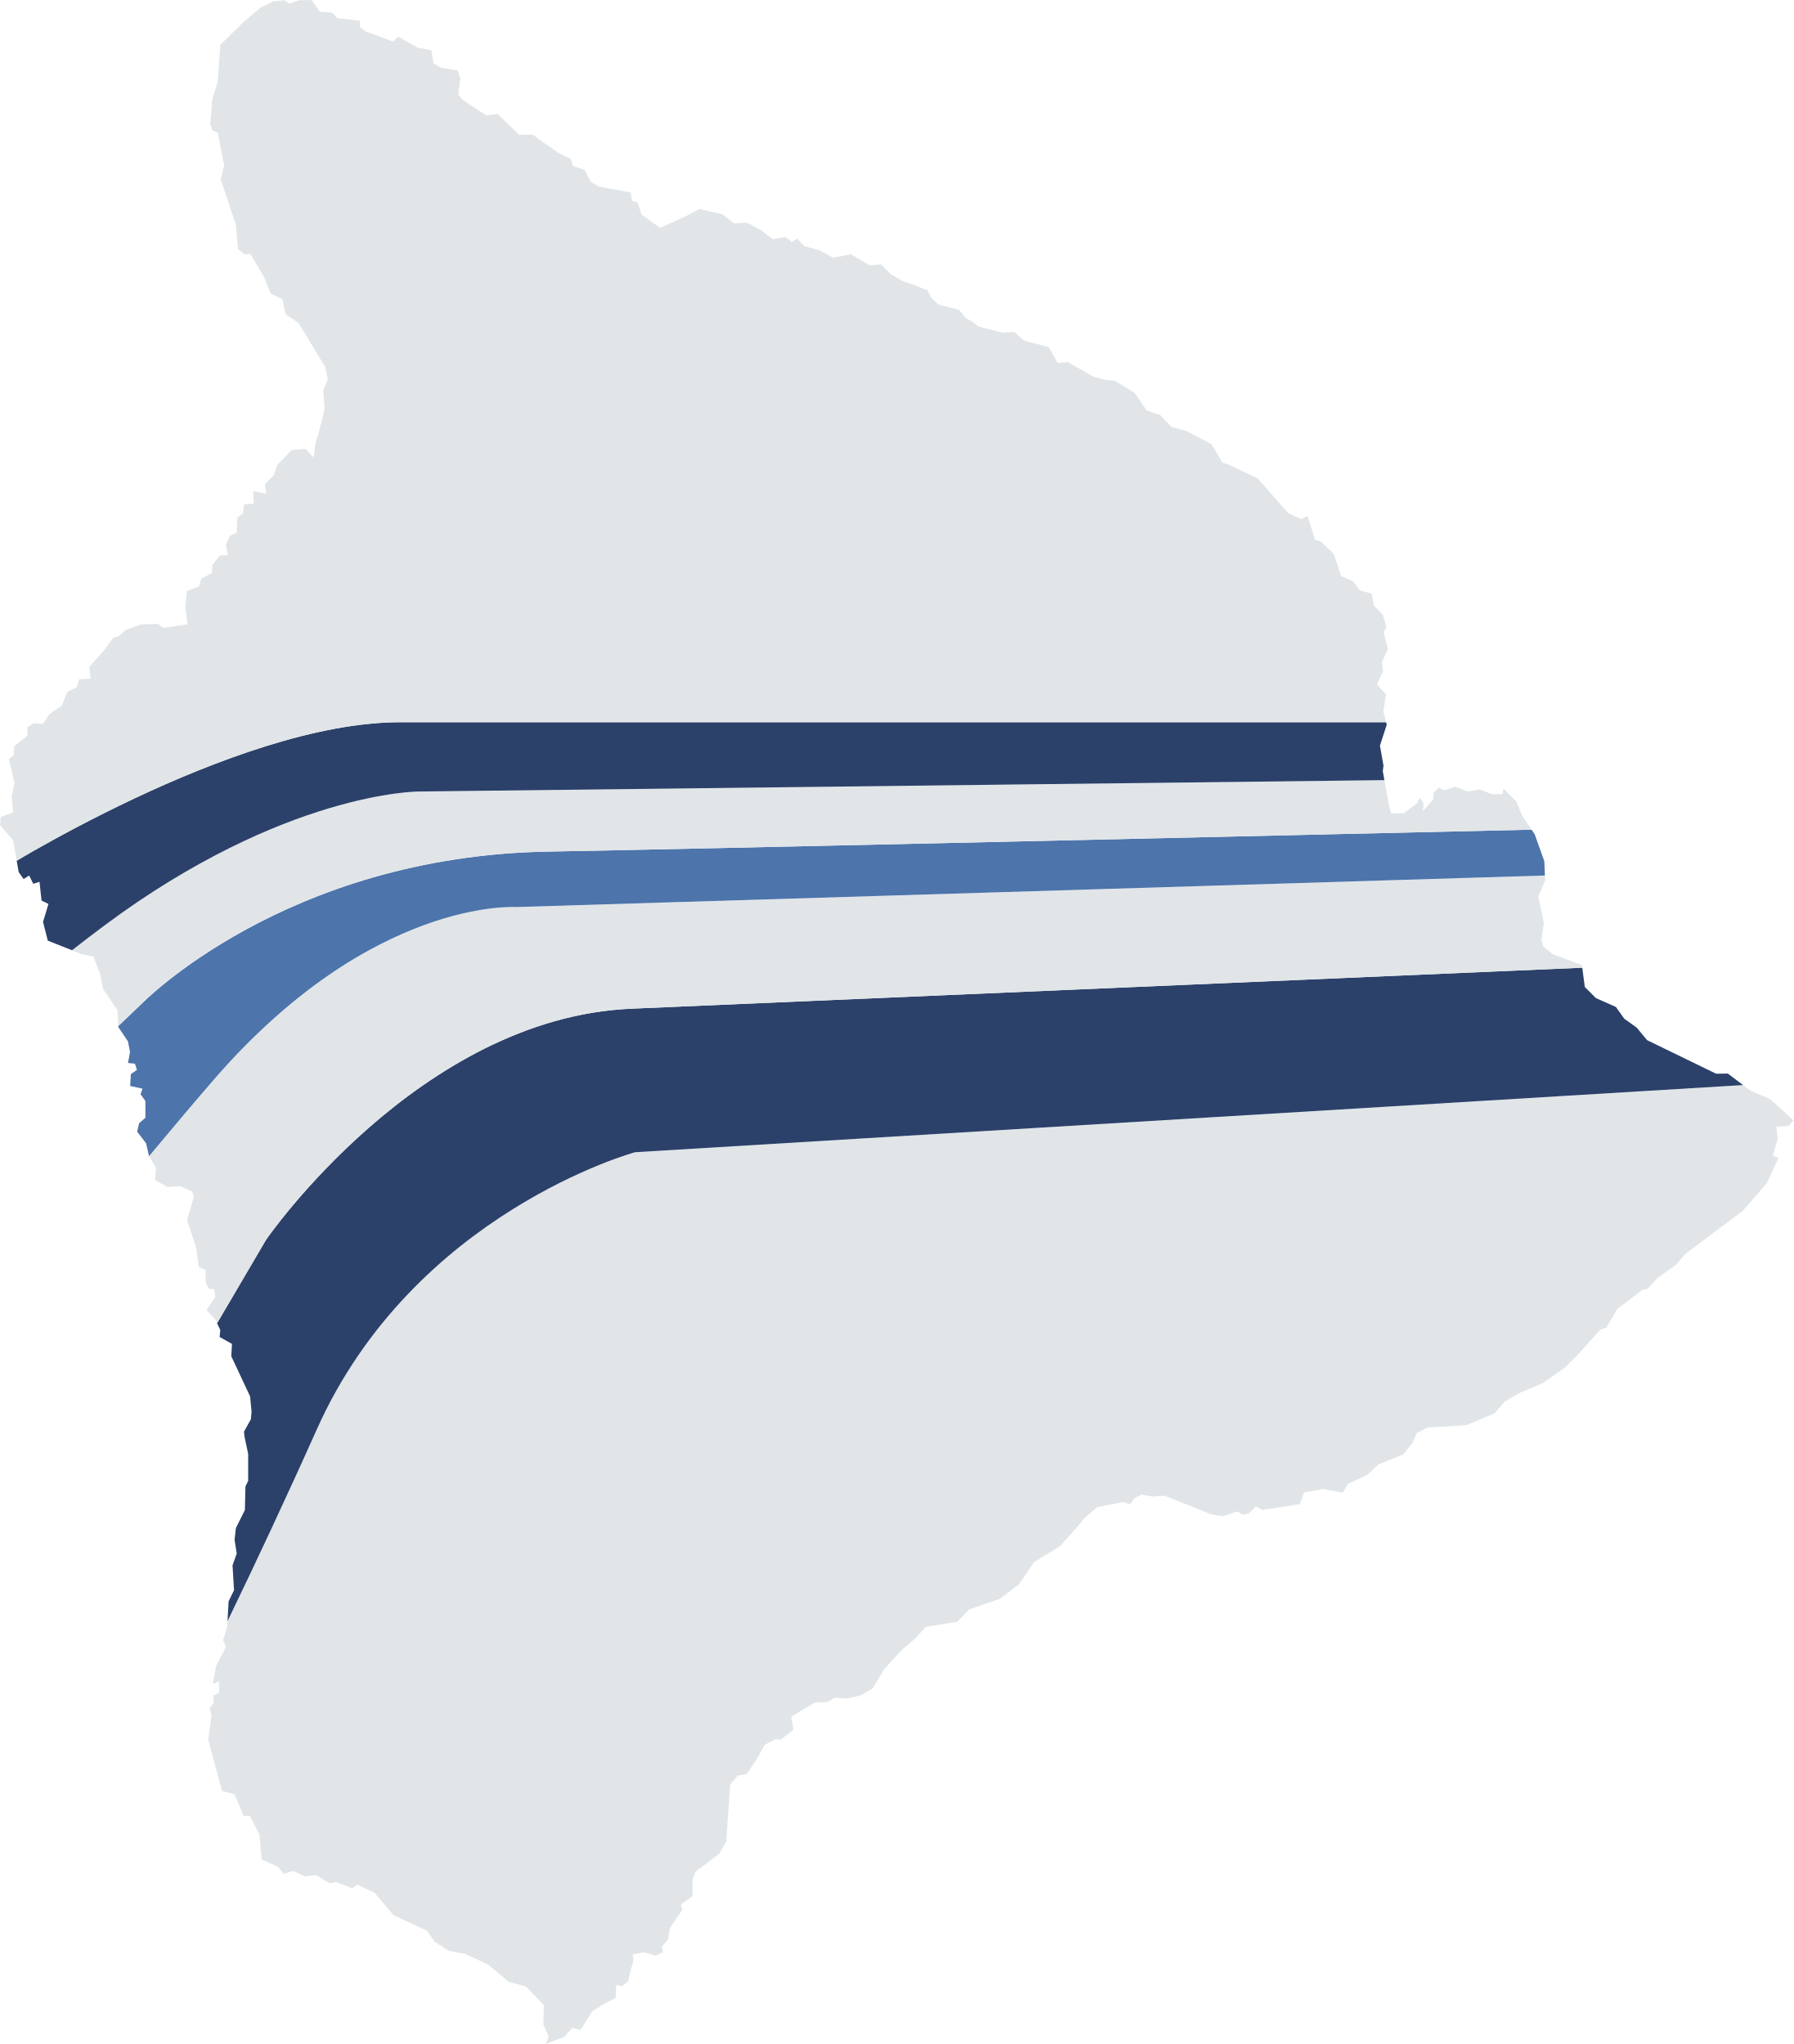
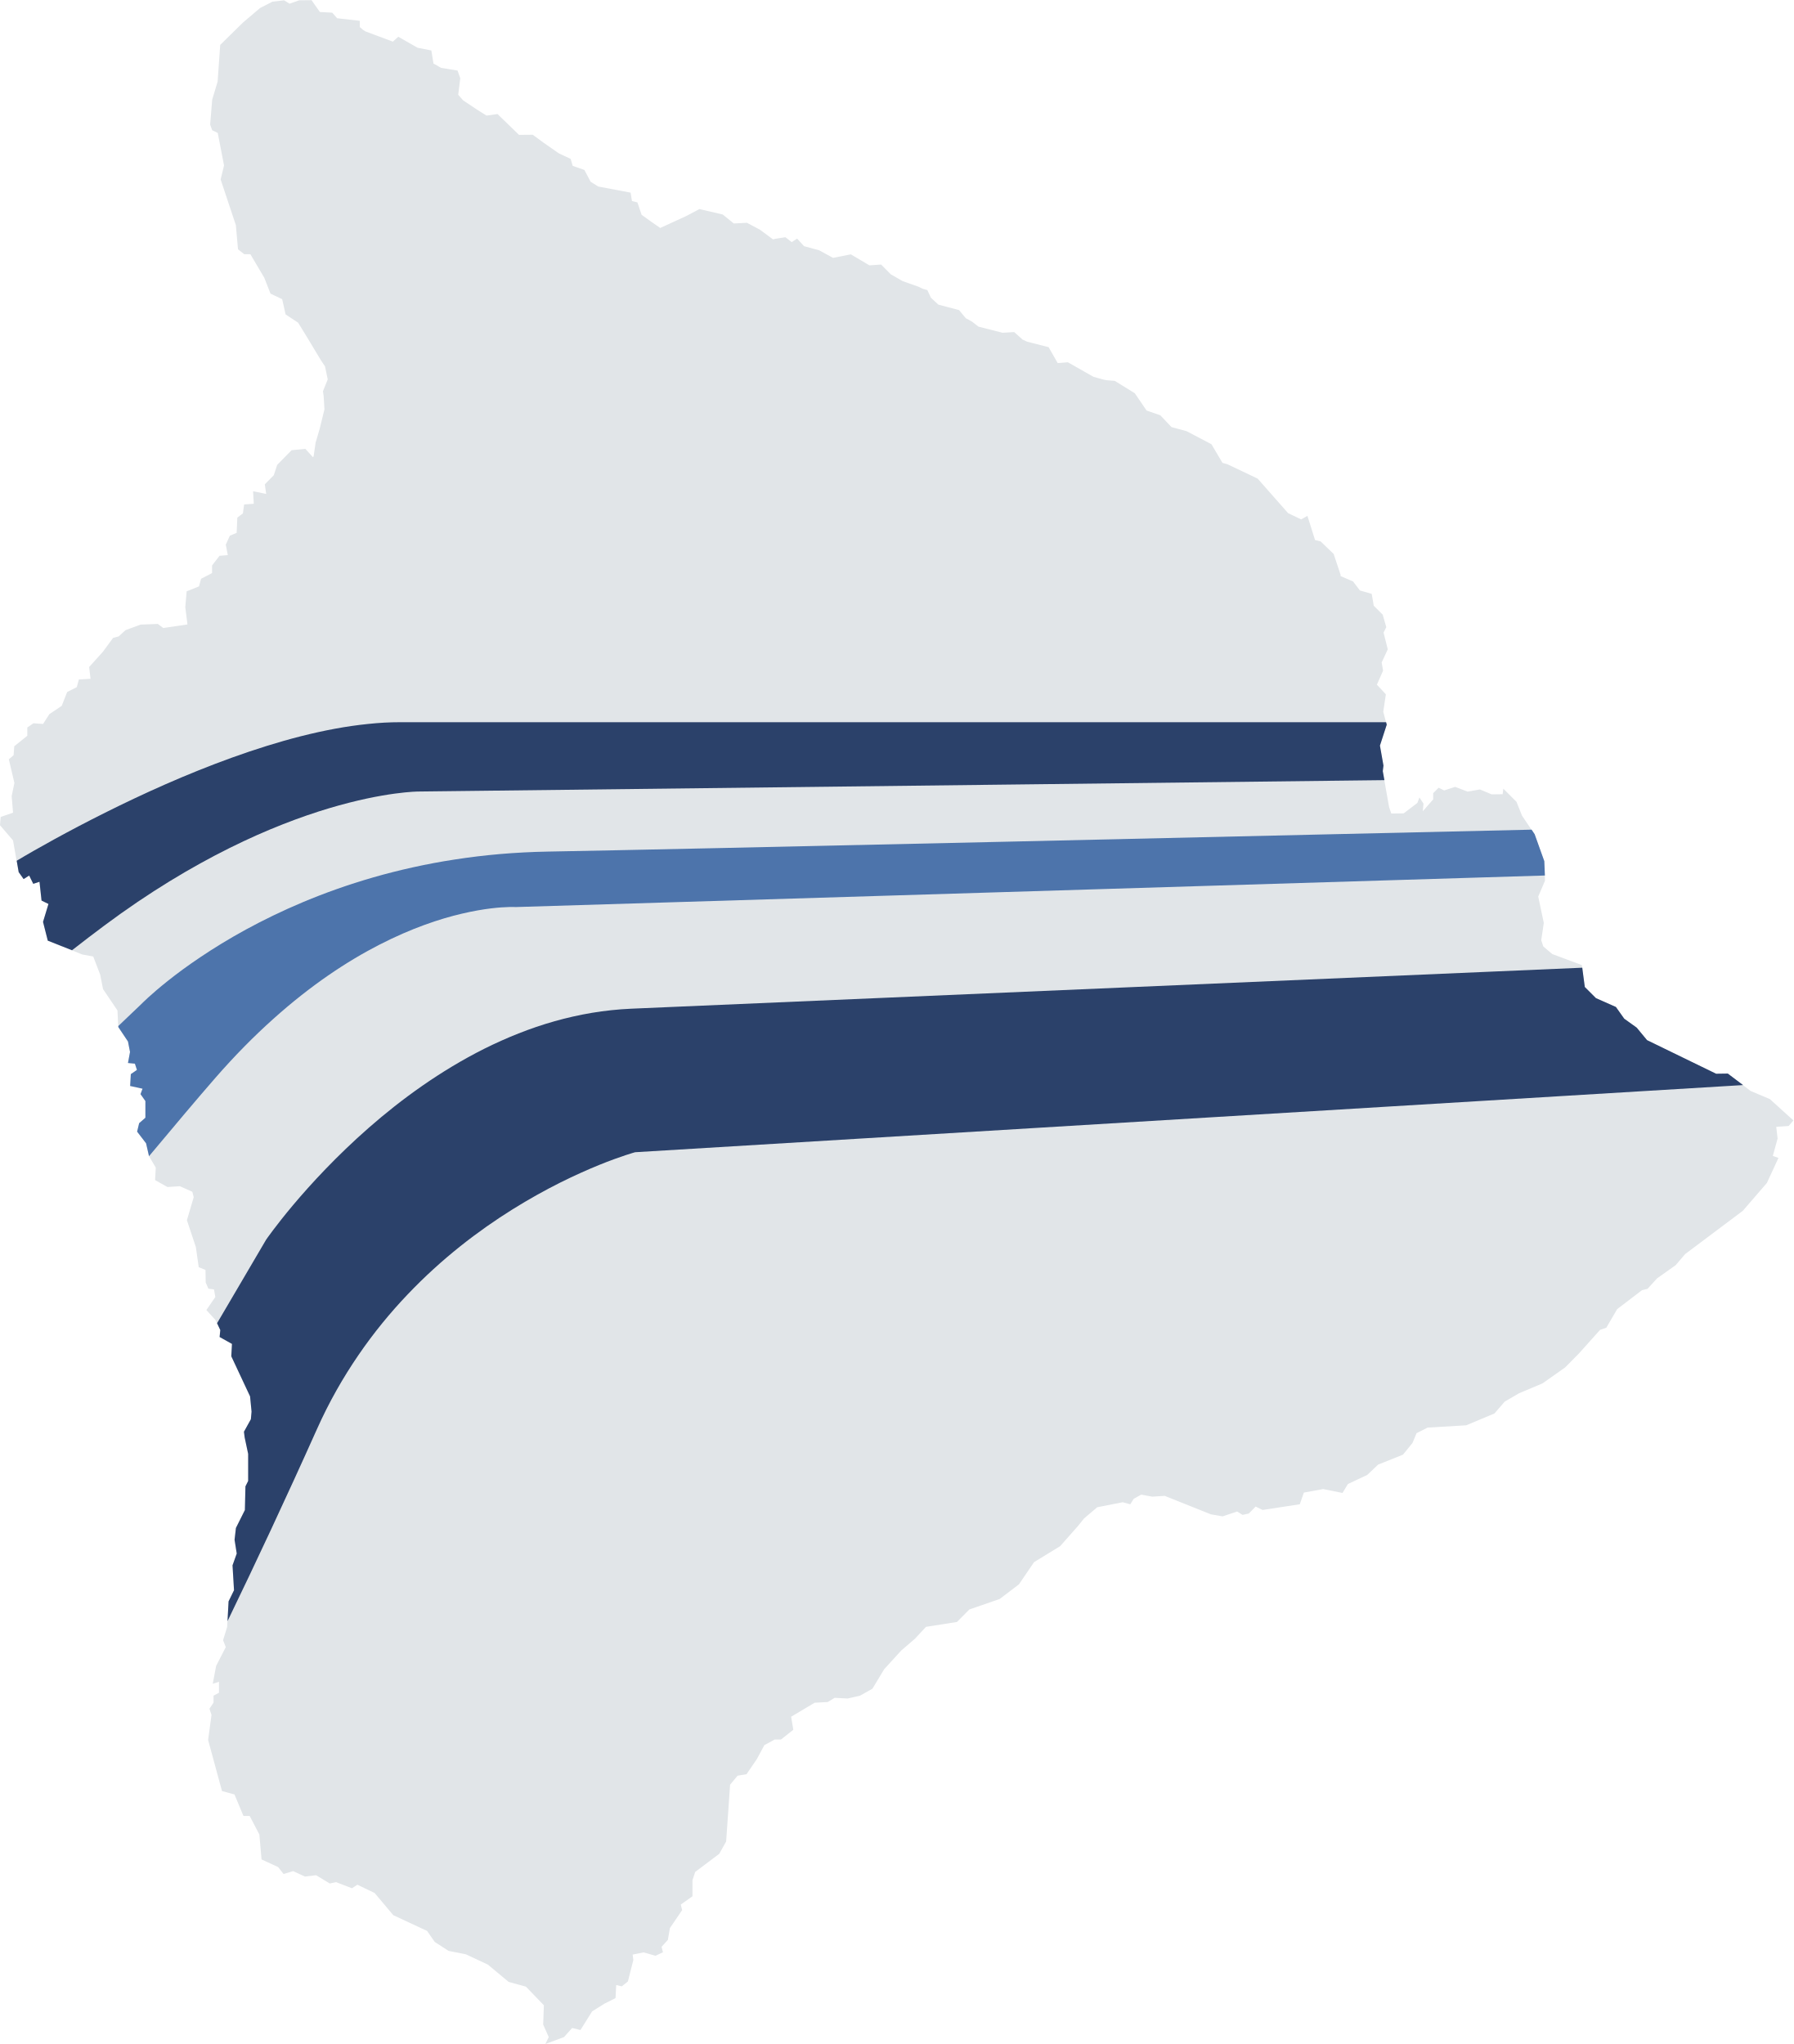
- <svg xmlns="http://www.w3.org/2000/svg" version="1.1" width="1319.42" height="1503.82" viewBox="-31668 -16192 13194.2 15038.2" id="svg4001">
-   <defs id="defs4006" />
-   <path style="fill:#e1e5e8;stroke:none;stroke-width:1" d="M 1282.281 798.312 L 467.219 847.719 C 467.219 847.719 464.652 848.412 460.062 849.938 C 455.473 851.463 448.842 853.799 440.656 857.125 C 436.563 858.788 432.087 860.71 427.281 862.875 C 422.475 865.04 417.332 867.455 411.938 870.156 C 406.543 872.858 400.891 875.853 395.031 879.125 C 389.172 882.397 383.106 885.966 376.906 889.844 C 370.706 893.721 364.385 897.889 357.969 902.406 C 351.552 906.923 345.04 911.778 338.531 916.969 C 332.022 922.16 325.509 927.694 319.031 933.594 C 312.554 939.494 306.134 945.763 299.812 952.406 C 296.652 955.728 293.505 959.143 290.406 962.656 C 287.308 966.17 284.24 969.79 281.219 973.5 C 278.198 977.21 275.24 980.995 272.312 984.906 C 269.385 988.817 266.506 992.853 263.688 996.969 C 260.869 1001.085 258.101 1005.299 255.406 1009.625 C 252.712 1013.951 250.086 1018.367 247.531 1022.906 C 244.976 1027.446 242.493 1032.086 240.094 1036.844 C 237.694 1041.601 235.385 1046.489 233.156 1051.469 C 221.589 1077.316 210.287 1101.944 199.406 1125.281 C 188.525 1148.619 178.04 1170.66 168.062 1191.281 C 167.823 1191.776 167.614 1192.163 167.375 1192.656 L 167.156 1196.969 L 164.156 1206.656 L 166.156 1211.75 L 159.062 1225.562 L 156.562 1238.75 L 161.156 1237.25 L 161.156 1245.344 L 157.156 1247.469 L 157.156 1252.562 L 154.156 1257.062 L 155.656 1261.656 L 153.156 1280.062 L 163.375 1317.656 L 172.562 1320.156 L 179.156 1335.969 L 183.75 1335.969 L 190.875 1349.656 L 192.469 1367.969 L 204.656 1373.562 L 208.656 1378.656 L 215.75 1376.562 L 224.375 1380.562 L 232.562 1379.562 L 242.656 1385.656 L 247.25 1384.656 L 258.969 1389.156 L 262.969 1386.562 L 275.656 1392.656 L 289.375 1408.969 L 314.25 1420.562 L 319.875 1428.656 L 330.062 1435.25 L 342.75 1437.75 L 358.969 1445.344 L 374.25 1458.062 L 386.969 1461.562 L 400.156 1475.25 L 399.656 1489.469 L 403.75 1498.656 L 401.25 1503.75 L 414.969 1498.656 L 420.969 1491.969 L 427.062 1493.469 L 435.656 1479.75 L 444.75 1474.062 L 452.875 1469.969 L 453.375 1460.344 L 457.469 1461.344 L 461.969 1457.75 L 465.969 1441.969 L 465.469 1437.969 L 473.562 1436.344 L 482.25 1438.844 L 487.75 1436.25 L 486.75 1432.25 L 491.375 1427.156 L 492.875 1418.469 L 501.875 1405.25 L 500.875 1401.156 L 509.469 1395.062 L 509.469 1383.25 L 511.469 1377.156 L 529.156 1363.844 L 534.25 1354.75 L 537.156 1312.969 L 542.656 1306.344 L 549.25 1305.25 L 556.875 1294.062 L 562.375 1283.844 L 569.969 1279.75 L 574.562 1279.75 L 583.656 1272.562 L 582.062 1262.969 L 599.375 1252.656 L 608.969 1252.156 L 614.062 1249.062 L 623.656 1249.562 L 632.75 1247.469 L 641.875 1242.344 L 650.469 1228.062 L 663.062 1214.25 L 673.156 1205.562 L 681.25 1196.844 L 704.062 1193.25 L 713.156 1184.062 L 735.469 1176.344 L 749.656 1165.562 L 760.75 1149.25 L 779.969 1137.469 L 793.062 1122.656 L 797.562 1117.062 L 807.25 1108.844 L 825.969 1105.156 L 831.562 1106.656 L 834.062 1102.656 L 839.562 1099.562 L 847.75 1101.062 L 856.875 1100.469 L 890.875 1114.062 L 899.469 1115.562 L 910.156 1111.969 L 914.156 1114.469 L 918.75 1113.469 L 923.75 1108.344 L 928.875 1110.844 L 956.25 1106.656 L 959.25 1098.062 L 973.469 1095.469 L 987.656 1098.344 L 991.656 1091.75 L 1005.875 1085.062 L 1013.875 1077.469 L 1032.156 1070.156 L 1039.156 1061.562 L 1042.156 1054.344 L 1050.25 1050.25 L 1078.656 1048.562 L 1099.469 1039.844 L 1106.969 1031.156 L 1117.562 1024.969 L 1134.75 1017.75 L 1151.469 1005.969 L 1161.562 995.75 L 1177.156 978.344 L 1181.75 976.75 L 1189.75 963.062 L 1207.969 949.156 L 1212.062 948.156 L 1219.062 940.469 L 1232.75 930.75 L 1239.75 922.562 L 1282.156 890.75 L 1299.875 870.25 L 1308.375 851.844 L 1304.25 850.344 L 1307.75 837.562 L 1306.75 828.969 L 1315.875 828.344 L 1319.375 824.25 L 1302.062 808.562 L 1287.875 802.562 L 1282.281 798.312 z " id="path4596" transform="matrix(10,0,0,10,-31668,-16192)" />
-   <path style="fill:#2b416a;stroke:none;stroke-width:1;fill-opacity:1" d="M 1164 711.969 C 831.368 726.303 533.678 739.111 464.312 742.125 C 459.426 742.337 454.579 742.711 449.781 743.219 C 444.983 743.727 440.206 744.372 435.5 745.156 C 430.794 745.94 426.14 746.865 421.531 747.906 C 416.922 748.947 412.383 750.097 407.875 751.375 C 403.367 752.653 398.903 754.036 394.5 755.531 C 390.097 757.027 385.731 758.65 381.438 760.344 C 377.144 762.038 372.931 763.815 368.75 765.688 C 364.569 767.56 360.438 769.5 356.375 771.531 C 352.312 773.563 348.317 775.673 344.375 777.844 C 340.433 780.015 336.535 782.271 332.719 784.562 C 325.087 789.145 317.729 793.929 310.625 798.875 C 303.521 803.821 296.668 808.909 290.125 814.062 C 283.582 819.216 277.324 824.451 271.375 829.656 C 265.426 834.862 259.79 840.056 254.469 845.156 C 249.147 850.257 244.161 855.254 239.5 860.094 C 234.839 864.934 230.498 869.608 226.531 874.031 C 222.564 878.455 218.959 882.618 215.719 886.469 C 209.239 894.17 204.248 900.588 200.875 905.062 C 197.502 909.537 195.75 912.094 195.75 912.094 L 159.688 973.531 L 162.062 978.562 L 161.562 983.656 L 170.656 988.75 L 170.156 997.844 L 183.969 1027.344 L 185.062 1038.562 L 184.562 1044.156 L 179.469 1053.344 L 179.969 1057.469 L 182.562 1069.656 L 182.562 1089.562 L 180.562 1093.562 L 180.156 1110.969 L 173.562 1124.156 L 172.562 1132.844 L 174.156 1142.969 L 171.062 1151.656 L 172.156 1169.969 L 168.156 1178.156 L 167.375 1192.656 C 167.614 1192.163 167.823 1191.776 168.062 1191.281 C 178.04 1170.66 188.525 1148.619 199.406 1125.281 C 210.287 1101.944 221.589 1077.316 233.156 1051.469 C 235.385 1046.489 237.694 1041.601 240.094 1036.844 C 242.493 1032.086 244.976 1027.446 247.531 1022.906 C 250.086 1018.367 252.712 1013.951 255.406 1009.625 C 258.101 1005.299 260.869 1001.085 263.688 996.969 C 266.506 992.853 269.385 988.817 272.312 984.906 C 275.24 980.995 278.198 977.21 281.219 973.5 C 284.24 969.79 287.308 966.17 290.406 962.656 C 293.505 959.143 296.652 955.728 299.812 952.406 C 306.134 945.763 312.554 939.494 319.031 933.594 C 325.509 927.694 332.022 922.16 338.531 916.969 C 345.04 911.778 351.552 906.923 357.969 902.406 C 364.385 897.889 370.706 893.721 376.906 889.844 C 383.106 885.966 389.172 882.397 395.031 879.125 C 400.891 875.853 406.543 872.858 411.938 870.156 C 417.332 867.455 422.475 865.04 427.281 862.875 C 432.087 860.71 436.563 858.788 440.656 857.125 C 448.842 853.799 455.473 851.463 460.062 849.938 C 464.652 848.412 467.219 847.719 467.219 847.719 L 1282.281 798.312 L 1271.062 789.844 L 1262.469 789.969 L 1211.656 765.25 L 1204.062 756.062 L 1194.875 749.469 L 1188.75 740.844 L 1174.062 734.344 L 1165.875 726.156 L 1164.375 714.969 L 1164 711.969 z " id="path4594" transform="matrix(10,0,0,10,-31668,-16192)" />
-   <path style="fill:#e1e5e8;stroke:none;stroke-width:1" d="M 1136.5 644.125 L 379.312 667.344 C 379.312 667.344 377.67 667.239 374.562 667.312 C 371.455 667.386 366.874 667.627 361.031 668.344 C 358.11 668.702 354.879 669.186 351.344 669.812 C 347.808 670.439 343.978 671.221 339.875 672.188 C 335.772 673.154 331.406 674.279 326.781 675.656 C 322.157 677.033 317.287 678.641 312.188 680.5 C 307.088 682.359 301.746 684.494 296.219 686.906 C 290.691 689.319 284.972 692.025 279.062 695.062 C 273.153 698.1 267.057 701.454 260.812 705.188 C 254.568 708.921 248.158 713.03 241.625 717.531 C 235.092 722.033 228.432 726.941 221.656 732.281 C 214.881 737.622 208.002 743.405 201.031 749.656 C 194.06 755.907 186.995 762.611 179.875 769.844 C 172.755 777.076 165.567 784.839 158.344 793.125 C 145.302 808.084 128.246 828.345 109.688 850.562 L 114.656 858.969 L 114.156 868.156 L 123.25 873.25 L 132.375 872.656 L 141.562 876.75 L 142.562 880.75 L 137.562 897.656 L 144.156 917.469 L 146.25 932.25 L 151.25 934.25 L 151.375 943.469 L 153.375 948.062 L 157.469 948.562 L 158.469 954.156 L 151.875 963.75 L 158.469 970.969 L 159.688 973.531 L 195.75 912.094 C 195.75 912.094 197.502 909.537 200.875 905.062 C 204.248 900.588 209.239 894.17 215.719 886.469 C 218.959 882.618 222.564 878.455 226.531 874.031 C 230.498 869.608 234.839 864.934 239.5 860.094 C 244.161 855.254 249.147 850.257 254.469 845.156 C 259.79 840.056 265.426 834.862 271.375 829.656 C 277.324 824.451 283.582 819.216 290.125 814.062 C 296.668 808.909 303.521 803.821 310.625 798.875 C 317.729 793.929 325.087 789.145 332.719 784.562 C 336.535 782.271 340.433 780.015 344.375 777.844 C 348.317 775.673 352.312 773.563 356.375 771.531 C 360.438 769.5 364.569 767.56 368.75 765.688 C 372.931 763.815 377.144 762.038 381.438 760.344 C 385.731 758.65 390.097 757.027 394.5 755.531 C 398.903 754.036 403.367 752.653 407.875 751.375 C 412.383 750.097 416.922 748.947 421.531 747.906 C 426.14 746.865 430.794 745.94 435.5 745.156 C 440.206 744.372 444.983 743.727 449.781 743.219 C 454.579 742.711 459.426 742.337 464.312 742.125 C 533.678 739.111 831.369 726.303 1164 711.969 L 1163.75 709.969 L 1141.969 701.844 L 1135.375 696.25 L 1133.875 691.656 L 1135.75 678.969 L 1131.656 659.562 L 1136.656 647.844 L 1136.5 644.125 z " id="path4601" transform="matrix(10,0,0,10,-31668,-16192)" />
-   <path style="fill:#4d74ab;stroke:none;stroke-width:1;fill-opacity:1" d="M 1126.719 610.406 C 992.69 613.493 854.153 616.698 740.875 619.25 C 578.183 622.915 451.565 625.681 403.125 626.531 C 397.07 626.638 391.101 626.851 385.219 627.156 C 379.337 627.462 373.52 627.852 367.812 628.344 C 362.105 628.836 356.501 629.429 350.969 630.094 C 345.436 630.759 339.981 631.519 334.625 632.344 C 329.269 633.169 323.991 634.059 318.812 635.031 C 313.634 636.003 308.563 637.05 303.562 638.156 C 293.561 640.368 283.907 642.831 274.625 645.5 C 265.343 648.169 256.429 651.041 247.875 654.062 C 239.321 657.084 231.13 660.261 223.312 663.531 C 215.495 666.801 208.042 670.18 200.969 673.594 C 193.895 677.007 187.196 680.454 180.875 683.906 C 174.554 687.359 168.622 690.801 163.062 694.188 C 157.503 697.574 152.322 700.908 147.531 704.125 C 142.741 707.342 138.325 710.433 134.312 713.375 C 130.3 716.317 126.696 719.093 123.469 721.656 C 117.015 726.782 112.135 731.05 108.875 734.031 C 105.615 737.012 103.969 738.719 103.969 738.719 C 103.969 738.719 88.465 753.508 87.031 754.875 L 87.062 755.656 L 94.156 766.25 L 95.656 773.969 L 94.156 782.062 L 99.25 782.562 L 100.75 787.156 L 96.25 790.25 L 95.75 798.969 L 104.875 800.969 L 103.375 804.969 L 106.969 810.062 L 106.969 822.344 L 102.375 826.344 L 100.875 832.562 L 107.469 841.156 L 109.562 850.344 L 109.688 850.562 C 128.246 828.345 145.302 808.084 158.344 793.125 C 165.567 784.839 172.755 777.076 179.875 769.844 C 186.995 762.611 194.06 755.907 201.031 749.656 C 208.002 743.405 214.881 737.622 221.656 732.281 C 228.432 726.941 235.092 722.033 241.625 717.531 C 248.158 713.03 254.568 708.921 260.812 705.188 C 267.057 701.454 273.153 698.1 279.062 695.062 C 284.972 692.025 290.691 689.319 296.219 686.906 C 301.746 684.494 307.088 682.359 312.188 680.5 C 317.287 678.641 322.157 677.033 326.781 675.656 C 331.406 674.279 335.772 673.154 339.875 672.188 C 343.978 671.221 347.808 670.439 351.344 669.812 C 354.879 669.186 358.11 668.702 361.031 668.344 C 366.874 667.627 371.455 667.386 374.562 667.312 C 377.67 667.239 379.312 667.344 379.312 667.344 L 1136.5 644.125 L 1136.062 633.562 L 1128.969 613.75 L 1126.719 610.406 z " id="path4599" transform="matrix(10,0,0,10,-31668,-16192)" />
-   <path style="fill:#e1e5e8;stroke:none;stroke-width:1" d="M 1018.438 573.969 L 307.938 582.344 C 307.938 582.344 306.392 582.339 303.438 582.531 C 300.483 582.724 296.125 583.105 290.469 583.875 C 284.812 584.645 277.857 585.798 269.75 587.531 C 265.697 588.398 261.337 589.414 256.719 590.594 C 252.1 591.773 247.215 593.116 242.062 594.656 C 236.91 596.197 231.498 597.926 225.844 599.875 C 220.19 601.824 214.312 603.999 208.188 606.406 C 202.063 608.813 195.689 611.463 189.125 614.375 C 182.561 617.287 175.784 620.472 168.812 623.938 C 161.841 627.403 154.691 631.151 147.344 635.219 C 139.997 639.286 132.473 643.658 124.781 648.375 C 117.09 653.092 109.223 658.147 101.219 663.562 C 93.214 668.978 85.067 674.776 76.781 680.938 C 69.231 686.552 61.202 692.697 52.969 699.125 L 60.562 702.156 L 68.656 703.656 L 73.75 716.969 L 75.875 727.656 L 86.469 743.344 L 87.031 754.875 C 88.465 753.508 103.969 738.719 103.969 738.719 C 103.969 738.719 105.615 737.012 108.875 734.031 C 112.135 731.05 117.015 726.782 123.469 721.656 C 126.696 719.093 130.3 716.317 134.312 713.375 C 138.325 710.433 142.741 707.342 147.531 704.125 C 152.322 700.908 157.503 697.574 163.062 694.188 C 168.622 690.801 174.554 687.359 180.875 683.906 C 187.196 680.454 193.895 677.007 200.969 673.594 C 208.042 670.18 215.495 666.801 223.312 663.531 C 231.13 660.261 239.321 657.084 247.875 654.062 C 256.429 651.041 265.343 648.169 274.625 645.5 C 283.907 642.831 293.561 640.368 303.562 638.156 C 308.563 637.05 313.634 636.003 318.812 635.031 C 323.991 634.059 329.269 633.169 334.625 632.344 C 339.981 631.519 345.436 630.759 350.969 630.094 C 356.501 629.429 362.105 628.836 367.812 628.344 C 373.52 627.852 379.337 627.462 385.219 627.156 C 391.101 626.851 397.07 626.638 403.125 626.531 C 451.565 625.681 578.183 622.915 740.875 619.25 C 854.153 616.698 992.69 613.493 1126.719 610.406 L 1119.75 600.062 L 1115.656 589.844 L 1105.969 580.156 L 1105.469 584.25 L 1097.375 584.344 L 1088.75 580.75 L 1079.656 582.344 L 1070.562 578.844 L 1062.469 581.469 L 1058.375 579.469 L 1054.375 583.469 L 1054.375 588.062 L 1046.75 596.75 L 1047.25 591.156 L 1044.25 586.656 L 1042.75 590.656 L 1032.656 598.344 L 1023.562 598.469 L 1021.969 593.844 L 1018.438 573.969 z " id="path4591" transform="matrix(10,0,0,10,-31668,-16192)" />
-   <path style="fill:#2b416a;stroke:none;stroke-width:1;fill-opacity:1" d="M 1019.688 531.344 L 294.344 531.344 C 290.519 531.344 286.642 531.444 282.719 531.656 C 278.795 531.869 274.821 532.214 270.812 532.625 C 266.804 533.036 262.736 533.529 258.656 534.125 C 254.577 534.721 250.48 535.389 246.344 536.156 C 238.071 537.69 229.697 539.551 221.281 541.688 C 212.866 543.824 204.414 546.246 195.969 548.875 C 187.523 551.504 179.081 554.362 170.719 557.375 C 162.356 560.388 154.073 563.557 145.906 566.844 C 137.74 570.13 129.702 573.518 121.844 576.969 C 113.986 580.42 106.311 583.932 98.875 587.438 C 91.439 590.943 84.245 594.455 77.344 597.906 C 70.442 601.357 63.817 604.745 57.562 608.031 C 45.054 614.604 33.961 620.742 24.719 626 C 19.421 629.014 16.272 630.925 12.281 633.281 L 13.75 641.656 L 17.375 646.75 L 21.469 644.156 L 24.469 650.25 L 29.062 648.75 L 30.562 662.562 L 35.656 665.062 L 31.656 678.25 L 35.156 692.062 L 52.969 699.125 C 61.202 692.697 69.231 686.552 76.781 680.938 C 85.067 674.776 93.214 668.978 101.219 663.562 C 109.223 658.147 117.09 653.092 124.781 648.375 C 132.473 643.658 139.997 639.286 147.344 635.219 C 154.691 631.151 161.841 627.403 168.812 623.938 C 175.784 620.472 182.561 617.287 189.125 614.375 C 195.689 611.463 202.063 608.813 208.188 606.406 C 214.312 603.999 220.19 601.824 225.844 599.875 C 231.498 597.926 236.91 596.197 242.062 594.656 C 247.215 593.116 252.1 591.773 256.719 590.594 C 261.337 589.414 265.697 588.398 269.75 587.531 C 277.857 585.798 284.812 584.645 290.469 583.875 C 296.125 583.105 300.483 582.724 303.438 582.531 C 306.392 582.339 307.938 582.344 307.938 582.344 L 1018.438 573.969 L 1017.25 567.344 L 1017.75 563.25 L 1015.156 548.562 L 1020.156 533.156 L 1019.688 531.344 z " id="path4589" transform="matrix(10,0,0,10,-31668,-16192)" />
-   <path style="fill:#e1e5e8;stroke:none;stroke-width:1" d="M 229.25 0.062 L 220.156 0.156 L 213.062 2.656 L 209.062 0.156 L 200.469 1.156 L 191.375 5.844 L 178.75 16.562 L 162.062 32.969 L 160.156 59.969 L 156.156 73.25 L 154.656 91.656 L 156.156 95.75 L 160.25 97.75 L 164.875 121.656 L 162.375 131.969 L 173.562 165.562 L 175.156 183.344 L 179.75 186.969 L 184.25 186.969 L 194.469 204.25 L 199.062 215.969 L 207.656 220.062 L 210.156 231.25 L 219.375 237.344 L 225.969 248.062 L 236.062 264.844 L 239.156 269.469 L 241.156 279.062 L 237.656 287.75 L 238.156 291.344 L 238.75 301.062 L 235.25 315.344 L 232.25 325.562 L 230.75 335.75 L 230.25 336.25 L 224.656 330.156 L 214.562 331.156 L 203.969 341.969 L 201.469 349.562 L 194.875 356.25 L 195.875 363.344 L 186.25 361.344 L 186.75 370.562 L 179.656 371.062 L 178.75 377.656 L 174.656 380.75 L 174.156 391.969 L 169.156 394.062 L 166.156 400.656 L 167.656 408.344 L 161.562 408.844 L 156.062 415.969 L 156.062 421.562 L 147.969 425.75 L 146.469 431.344 L 137.375 434.969 L 136.375 446.656 L 137.969 459.344 L 120.156 461.969 L 116.156 458.969 L 103.469 459.469 L 92.375 463.562 L 87.375 468.156 L 83.25 469.25 L 75.75 479.469 L 65.656 490.656 L 66.656 499.344 L 58.062 499.844 L 56.562 505.469 L 49.469 509.062 L 45.469 519.25 L 36.375 525.344 L 31.75 532.562 L 24.656 532.062 L 20.156 535.156 L 20.156 541.25 L 10.562 548.969 L 10.062 555.562 L 6.562 558.562 L 10.656 575.969 L 8.656 585.656 L 9.656 597.844 L 0.562 600.969 L 0.062 607.062 L 9.656 618.25 L 12.281 633.281 C 16.272 630.925 19.421 629.014 24.719 626 C 33.961 620.742 45.054 614.604 57.562 608.031 C 63.817 604.745 70.442 601.357 77.344 597.906 C 84.245 594.455 91.439 590.943 98.875 587.438 C 106.311 583.932 113.986 580.42 121.844 576.969 C 129.702 573.518 137.74 570.13 145.906 566.844 C 154.073 563.557 162.356 560.388 170.719 557.375 C 179.081 554.362 187.523 551.504 195.969 548.875 C 204.414 546.246 212.866 543.824 221.281 541.688 C 229.697 539.551 238.071 537.69 246.344 536.156 C 250.48 535.389 254.577 534.721 258.656 534.125 C 262.736 533.529 266.804 533.036 270.812 532.625 C 274.821 532.214 278.795 531.869 282.719 531.656 C 286.642 531.444 290.519 531.344 294.344 531.344 L 1019.688 531.344 L 1017.656 523.562 L 1019.562 510.75 L 1012.969 503.656 L 1017.469 493.469 L 1017.469 492.969 L 1016.469 487.344 L 1020.969 477.656 L 1017.875 465.344 L 1019.875 461.344 L 1017.25 452.156 L 1010.656 445.562 L 1009.156 436.844 L 1000.469 434.344 L 995.469 427.75 L 986.25 423.75 L 986.25 422.75 L 981.156 407.469 L 971.562 398.25 L 967.469 397.25 L 961.875 379.469 L 957.25 382.062 L 947.656 377.469 L 925.25 352.062 L 902.969 341.469 L 899.375 340.469 L 891.25 326.75 L 872.969 317.156 L 861.875 314.156 L 853.656 305.469 L 843.562 301.969 L 834.875 289.25 L 820.156 280.156 L 814.062 279.656 L 811.562 279.156 L 804.469 277.156 L 785.656 266.469 L 778.156 267.062 L 771.469 255.344 L 755.75 251.344 L 752.25 249.75 L 751.75 249.25 L 746.156 244.25 L 737.562 244.75 L 719.875 240.25 L 715.25 236.656 L 712.656 235.156 L 710.656 234.156 L 705.562 228.062 L 690.375 224.062 L 684.875 218.969 L 682.25 213.344 L 678.75 212.344 L 675.656 210.844 L 664.062 206.75 L 655.375 201.75 L 648.25 194.562 L 639.656 195.156 L 625.969 187.062 L 612.875 189.656 L 602.656 184.062 L 591.562 181.062 L 586.469 175.469 L 582.469 178.062 L 577.875 174.469 L 570.75 175.562 L 568.75 176.062 L 559.156 168.969 L 549.562 163.844 L 539.875 164.344 L 531.75 157.75 L 514.562 153.75 L 504.969 158.844 L 485.75 167.656 L 479.156 163.062 L 472.062 157.969 L 468.969 148.844 L 464.969 147.844 L 463.969 141.656 L 440.156 137.156 L 434.562 133.656 L 429.969 124.969 L 421.375 121.969 L 419.875 116.844 L 411.156 112.75 L 399.562 104.656 L 391.969 99.062 L 381.875 99.156 L 366.062 83.844 L 357.969 84.969 L 351.375 80.844 L 340.75 73.75 L 337.156 69.656 L 338.656 57.469 L 336.656 51.844 L 324.469 49.844 L 320.969 47.75 L 318.969 46.75 L 317.375 37.062 L 307.25 35.062 L 293.062 26.969 L 289.062 30.562 L 268.75 22.969 L 267.25 21.969 L 264.75 19.844 L 264.75 15.25 L 248.062 13.344 L 244.469 9.25 L 235.375 8.75 L 229.25 0.062 z " id="Hawaii" transform="matrix(10,0,0,10,-31668,-16192)" />
-   <style id="style3003">
- 	.dark{
- 		fill:	#2b416a;
- 	}
- 	.light{
- 		fill:	#4d74ab;
- 	}
- </style>
+ <svg xmlns="http://www.w3.org/2000/svg" width="1319.42" height="1503.82" viewBox="-31668 -16192 13194.2 15038.2" id="svg3897" version="1.1">
+   <defs id="defs3915" />
+   <path style="fill:#e1e5e8;stroke:none" d="m -29376.125,-16190.675 -90.938,0.938 -70.937,25 -40,-25 -85.938,10 -90.937,46.875 -126.25,107.187 -166.875,164.063 -19.063,270 -40,132.812 -15,184.063 15,40.937 40.938,20 46.25,239.063 -25,103.125 111.875,335.937 15.937,177.813 45.938,36.25 45,0 102.187,172.812 45.938,117.188 85.937,40.937 25,111.875 92.188,60.938 65.937,107.187 100.938,167.813 30.937,46.25 20,95.937 -35,86.875 5,35.938 5.938,97.187 -35,142.813 -30,102.187 -15,101.875 -5,5 -55.938,-60.937 -100.937,10 -105.938,108.125 -25,75.937 -65.937,66.875 10,70.938 -96.25,-20 5,92.187 -70.938,5 -9.062,65.938 -40.938,30.937 -5,112.188 -50,20.937 -30,65.938 15,76.875 -60.937,5 -55,71.25 0,55.937 -80.938,41.875 -15,55.938 -90.937,36.25 -10,116.875 15.937,126.875 -178.125,26.25 -40,-30 -126.875,5 -110.937,40.937 -50,45.938 -41.25,10.937 -75,102.188 -100.938,111.875 10,86.875 -85.937,5 -15,56.25 -70.938,35.937 -40,101.875 -90.937,60.938 -46.25,72.187 -70.938,-5 -45,30.938 0,60.937 -95.937,77.188 -5,65.937 -35,30 40.937,174.063 -20,96.875 10,121.875 -90.937,31.25 -5,60.937 95.937,111.875 26.25,150.313 14.688,83.75 36.25,50.937 40.937,-25.937 30,60.937 45.938,-15 15,138.125 50.937,25 -40,131.875 35,138.125 178.125,70.625 75.938,30.313 80.937,15 50.938,133.125 21.25,106.875 105.937,156.875 5.625,115.312 0.313,7.812 70.937,105.938 15,77.188 -15,80.938 50.938,5 15,45.938 -45,30.938 -5,87.188 91.25,20 -15,40 35.937,50.938 0,122.812 -45.937,40 -15,62.188 65.937,85.938 20.938,91.875 1.25,2.188 49.687,84.062 -5,91.875 90.938,50.938 91.25,-5.938 91.875,40.938 10,40 -50,169.062 65.937,198.125 20.938,147.812 50,20 1.25,92.188 20,45.938 40.937,5 10,55.938 -65.937,95.938 65.937,72.188 12.188,25.625 23.75,50.312 -5,50.938 90.937,50.938 -5,90.938 138.125,295 10.938,112.187 -5,55.937 -50.938,91.876 5,41.25 25.938,121.874 0,199.063 -20,40 -4.063,174.063 -65.937,131.874 -10,86.876 15.937,101.25 -30.937,86.874 10.937,183.126 -40,81.874 -7.812,145 -2.188,43.126 -30,96.874 20,50.938 -70.937,138.125 -25,131.875 45.937,-15 0,80.938 -40,21.25 0,50.937 -30,45 15,45.937 -25,184.063 102.188,375.937 91.875,25 65.937,158.126 45.938,0 71.25,136.874 15.937,183.126 121.875,55.937 40,50.937 70.938,-20.937 86.25,40 81.875,-10 100.937,60.937 45.938,-10 117.187,45 40,-25.937 126.875,60.937 137.188,163.126 248.75,115.937 56.25,80.937 101.875,65.938 126.875,25 162.187,75.938 152.813,127.187 127.187,35 131.875,136.875 -5,142.188 40.938,91.874 -25,50.938 137.187,-50.938 60,-66.874 60.938,15 85.937,-137.188 90.938,-56.875 81.25,-40.937 5,-96.25 40.937,10 45,-35.938 40,-157.812 -5,-40 80.938,-16.25 86.875,25 55,-25.938 -10,-40 46.25,-50.938 15,-86.874 90,-132.188 -10,-40.938 85.937,-60.937 0,-118.125 20,-60.938 176.875,-133.124 50.938,-90.938 29.062,-417.812 55,-66.25 65.938,-10.938 76.25,-111.875 55,-102.187 75.937,-40.938 45.938,0 90.937,-71.875 -15.937,-95.937 173.125,-103.126 95.937,-5 50.938,-30.937 95.937,5 90.938,-20.937 91.25,-51.25 85.937,-142.813 125.938,-138.125 100.937,-86.875 80.938,-87.187 228.125,-35.938 90.937,-91.875 223.125,-77.187 141.875,-107.813 110.938,-163.125 192.187,-117.812 130.938,-148.126 45,-55.937 96.875,-82.187 187.187,-36.876 55.938,15 25,-40 55,-30.937 81.875,15 91.25,-5.937 340,135.937 85.937,15 106.875,-35.937 40,25 45.938,-10 50,-51.25 51.25,25 273.75,-41.876 30,-85.937 142.187,-25.937 141.875,28.75 40,-65.938 142.188,-66.875 80,-75.937 182.812,-73.126 70,-85.937 30,-72.187 80.938,-40.938 284.062,-16.875 208.126,-87.187 75,-86.876 105.937,-61.874 171.875,-72.188 167.188,-117.812 100.937,-102.188 155.937,-174.063 45.938,-15.938 80,-136.875 182.188,-139.062 40.937,-10 70,-76.875 136.875,-97.188 70,-81.875 424.062,-318.125 177.188,-205 85,-184.062 -41.25,-15 35,-127.812 -10,-85.938 91.25,-6.25 35,-40.938 -173.125,-156.875 -141.875,-60 -55.938,-42.5 -112.187,-84.688 -85.937,1.25 -508.126,-247.188 -75.937,-91.875 -91.875,-65.938 -61.25,-86.25 -146.875,-65 -81.875,-81.875 -15,-111.875 -3.75,-30 -2.5,-20 -217.812,-81.25 -65.938,-55.938 -15,-45.937 18.75,-126.875 -40.938,-194.063 50,-117.187 -1.562,-37.188 -4.375,-105.625 -70.937,-198.125 -22.5,-33.437 -69.688,-103.438 -40.938,-102.187 -96.874,-96.875 -5,40.937 -80.938,0.937 -86.25,-35.937 -90.938,15.937 -90.937,-35 -80.937,26.25 -40.938,-20 -40,40 0,45.938 -76.25,86.875 5,-55.938 -30,-45 -15,40 -100.938,76.875 -90.937,1.25 -15.937,-46.25 -35.313,-198.75 -11.875,-66.25 5,-40.937 -25.938,-146.875 50,-154.063 -4.687,-18.125 -20.313,-77.812 19.063,-128.125 -65.937,-70.938 45,-101.875 0,-5 -10,-56.25 45,-96.875 -30.938,-123.125 20,-40 -26.25,-91.875 -65.938,-65.937 -15,-87.188 -86.874,-25 -50.001,-65.937 -92.187,-40 0,-10 -50.938,-152.813 -95.937,-92.187 -40.938,-10 -55.937,-177.813 -46.25,25.938 -95.938,-45.938 -224.062,-254.062 -222.813,-105.938 -35.937,-10 -81.25,-137.187 -182.813,-95.938 -110.937,-30 -82.188,-86.875 -100.937,-35 -86.875,-127.187 -147.188,-90.938 -60.937,-5 -25,-5 -70.938,-20 -188.125,-106.875 -75,5.938 -66.875,-117.188 -157.187,-40 -35,-15.937 -5,-5 -55.938,-50 -85.937,5 -176.875,-45 -46.25,-35.938 -25.938,-15 -20,-10 -50.937,-60.937 -151.875,-40 -55,-50.938 -26.25,-56.25 -35,-10 -30.938,-15 -115.937,-40.937 -86.875,-50 -71.25,-71.875 -85.938,5.937 -136.875,-80.937 -130.937,25.937 -102.188,-55.937 -110.937,-30 -50.938,-55.938 -40,25.938 -45.937,-35.938 -71.25,10.938 -20,5 -95.938,-70.938 -95.937,-51.25 -96.875,5 -81.25,-65.937 -171.875,-40 -95.938,50.937 -192.187,88.125 -65.938,-45.937 -70.937,-50.938 -30.938,-91.25 -40,-10 -10,-61.875 -238.125,-45 -55.937,-35 -45.938,-86.875 -85.937,-30 -15,-51.25 -87.188,-40.937 -115.937,-80.938 -75.938,-55.937 -100.937,0.937 -158.125,-153.125 -80.938,11.25 -65.937,-41.25 -106.25,-70.937 -35.938,-40.938 15,-121.875 -20,-56.25 -121.875,-20 -35,-20.937 -20,-10 -15.937,-96.875 -101.25,-20 -141.875,-80.938 -40,35.938 -203.125,-75.938 -15,-10 -25,-21.25 0,-45.937 -166.875,-19.062 -35.938,-40.938 -90.937,-5 -61.25,-86.875 z" id="path3899-4" />
+   <path style="fill:#2b416a;stroke:none;stroke-width:1;fill-opacity:1" d="M 1164 711.969 C 831.368 726.303 533.678 739.111 464.312 742.125 C 459.426 742.337 454.579 742.711 449.781 743.219 C 444.983 743.727 440.206 744.372 435.5 745.156 C 430.794 745.94 426.14 746.865 421.531 747.906 C 416.922 748.947 412.383 750.097 407.875 751.375 C 403.367 752.653 398.903 754.036 394.5 755.531 C 390.097 757.027 385.731 758.65 381.438 760.344 C 377.144 762.038 372.931 763.815 368.75 765.688 C 364.569 767.56 360.438 769.5 356.375 771.531 C 352.312 773.563 348.317 775.673 344.375 777.844 C 340.433 780.015 336.535 782.271 332.719 784.562 C 325.087 789.145 317.729 793.929 310.625 798.875 C 303.521 803.821 296.668 808.909 290.125 814.062 C 283.582 819.216 277.324 824.451 271.375 829.656 C 265.426 834.862 259.79 840.056 254.469 845.156 C 249.147 850.257 244.161 855.254 239.5 860.094 C 234.839 864.934 230.498 869.608 226.531 874.031 C 222.564 878.455 218.959 882.618 215.719 886.469 C 209.239 894.17 204.248 900.588 200.875 905.062 C 197.502 909.537 195.75 912.094 195.75 912.094 L 159.688 973.531 L 162.062 978.562 L 161.562 983.656 L 170.656 988.75 L 170.156 997.844 L 183.969 1027.344 L 185.062 1038.562 L 184.562 1044.156 L 179.469 1053.344 L 179.969 1057.469 L 182.562 1069.656 L 182.562 1089.562 L 180.562 1093.562 L 180.156 1110.969 L 173.562 1124.156 L 172.562 1132.844 L 174.156 1142.969 L 171.062 1151.656 L 172.156 1169.969 L 168.156 1178.156 L 167.375 1192.656 C 167.614 1192.163 167.823 1191.776 168.062 1191.281 C 178.04 1170.66 188.525 1148.619 199.406 1125.281 C 210.287 1101.944 221.589 1077.316 233.156 1051.469 C 235.385 1046.489 237.694 1041.601 240.094 1036.844 C 242.493 1032.086 244.976 1027.446 247.531 1022.906 C 250.086 1018.367 252.712 1013.951 255.406 1009.625 C 258.101 1005.299 260.869 1001.085 263.688 996.969 C 266.506 992.853 269.385 988.817 272.312 984.906 C 275.24 980.995 278.198 977.21 281.219 973.5 C 284.24 969.79 287.308 966.17 290.406 962.656 C 293.505 959.143 296.652 955.728 299.812 952.406 C 306.134 945.763 312.554 939.494 319.031 933.594 C 325.509 927.694 332.022 922.16 338.531 916.969 C 345.04 911.778 351.552 906.923 357.969 902.406 C 364.385 897.889 370.706 893.721 376.906 889.844 C 383.106 885.966 389.172 882.397 395.031 879.125 C 400.891 875.853 406.543 872.858 411.938 870.156 C 417.332 867.455 422.475 865.04 427.281 862.875 C 432.087 860.71 436.563 858.788 440.656 857.125 C 448.842 853.799 455.473 851.463 460.062 849.938 C 464.652 848.412 467.219 847.719 467.219 847.719 L 1282.281 798.312 L 1271.062 789.844 L 1262.469 789.969 L 1211.656 765.25 L 1204.062 756.062 L 1194.875 749.469 L 1188.75 740.844 L 1174.062 734.344 L 1165.875 726.156 L 1164.375 714.969 L 1164 711.969 z " transform="matrix(10,0,0,10,-31668,-16192)" id="path3901" />
+   <path style="fill:#4d74ab;stroke:none;stroke-width:1;fill-opacity:1" d="M 1126.719 610.406 C 992.69 613.493 854.153 616.698 740.875 619.25 C 578.183 622.915 451.565 625.681 403.125 626.531 C 397.07 626.638 391.101 626.851 385.219 627.156 C 379.337 627.462 373.52 627.852 367.812 628.344 C 362.105 628.836 356.501 629.429 350.969 630.094 C 345.436 630.759 339.981 631.519 334.625 632.344 C 329.269 633.169 323.991 634.059 318.812 635.031 C 313.634 636.003 308.563 637.05 303.562 638.156 C 293.561 640.368 283.907 642.831 274.625 645.5 C 265.343 648.169 256.429 651.041 247.875 654.062 C 239.321 657.084 231.13 660.261 223.312 663.531 C 215.495 666.801 208.042 670.18 200.969 673.594 C 193.895 677.007 187.196 680.454 180.875 683.906 C 174.554 687.359 168.622 690.801 163.062 694.188 C 157.503 697.574 152.322 700.908 147.531 704.125 C 142.741 707.342 138.325 710.433 134.312 713.375 C 130.3 716.317 126.696 719.093 123.469 721.656 C 117.015 726.782 112.135 731.05 108.875 734.031 C 105.615 737.012 103.969 738.719 103.969 738.719 C 103.969 738.719 88.465 753.508 87.031 754.875 L 87.062 755.656 L 94.156 766.25 L 95.656 773.969 L 94.156 782.062 L 99.25 782.562 L 100.75 787.156 L 96.25 790.25 L 95.75 798.969 L 104.875 800.969 L 103.375 804.969 L 106.969 810.062 L 106.969 822.344 L 102.375 826.344 L 100.875 832.562 L 107.469 841.156 L 109.562 850.344 L 109.688 850.562 C 128.246 828.345 145.302 808.084 158.344 793.125 C 165.567 784.839 172.755 777.076 179.875 769.844 C 186.995 762.611 194.06 755.907 201.031 749.656 C 208.002 743.405 214.881 737.622 221.656 732.281 C 228.432 726.941 235.092 722.033 241.625 717.531 C 248.158 713.03 254.568 708.921 260.812 705.188 C 267.057 701.454 273.153 698.1 279.062 695.062 C 284.972 692.025 290.691 689.319 296.219 686.906 C 301.746 684.494 307.088 682.359 312.188 680.5 C 317.287 678.641 322.157 677.033 326.781 675.656 C 331.406 674.279 335.772 673.154 339.875 672.188 C 343.978 671.221 347.808 670.439 351.344 669.812 C 354.879 669.186 358.11 668.702 361.031 668.344 C 366.874 667.627 371.455 667.386 374.562 667.312 C 377.67 667.239 379.312 667.344 379.312 667.344 L 1136.5 644.125 L 1136.062 633.562 L 1128.969 613.75 L 1126.719 610.406 z " transform="matrix(10,0,0,10,-31668,-16192)" id="path3905" />
+   <path style="fill:#2b416a;stroke:none;stroke-width:1;fill-opacity:1" d="M 1019.688 531.344 L 294.344 531.344 C 290.519 531.344 286.642 531.444 282.719 531.656 C 278.795 531.869 274.821 532.214 270.812 532.625 C 266.804 533.036 262.736 533.529 258.656 534.125 C 254.577 534.721 250.48 535.389 246.344 536.156 C 238.071 537.69 229.697 539.551 221.281 541.688 C 212.866 543.824 204.414 546.246 195.969 548.875 C 187.523 551.504 179.081 554.362 170.719 557.375 C 162.356 560.388 154.073 563.557 145.906 566.844 C 137.74 570.13 129.702 573.518 121.844 576.969 C 113.986 580.42 106.311 583.932 98.875 587.438 C 91.439 590.943 84.245 594.455 77.344 597.906 C 70.442 601.357 63.817 604.745 57.562 608.031 C 45.054 614.604 33.961 620.742 24.719 626 C 19.421 629.014 16.272 630.925 12.281 633.281 L 13.75 641.656 L 17.375 646.75 L 21.469 644.156 L 24.469 650.25 L 29.062 648.75 L 30.562 662.562 L 35.656 665.062 L 31.656 678.25 L 35.156 692.062 L 52.969 699.125 C 61.202 692.697 69.231 686.552 76.781 680.938 C 85.067 674.776 93.214 668.978 101.219 663.562 C 109.223 658.147 117.09 653.092 124.781 648.375 C 132.473 643.658 139.997 639.286 147.344 635.219 C 154.691 631.151 161.841 627.403 168.812 623.938 C 175.784 620.472 182.561 617.287 189.125 614.375 C 195.689 611.463 202.063 608.813 208.188 606.406 C 214.312 603.999 220.19 601.824 225.844 599.875 C 231.498 597.926 236.91 596.197 242.062 594.656 C 247.215 593.116 252.1 591.773 256.719 590.594 C 261.337 589.414 265.697 588.398 269.75 587.531 C 277.857 585.798 284.812 584.645 290.469 583.875 C 296.125 583.105 300.483 582.724 303.438 582.531 C 306.392 582.339 307.938 582.344 307.938 582.344 L 1018.438 573.969 L 1017.25 567.344 L 1017.75 563.25 L 1015.156 548.562 L 1020.156 533.156 L 1019.688 531.344 z " transform="matrix(10,0,0,10,-31668,-16192)" id="path3909" />
</svg>
